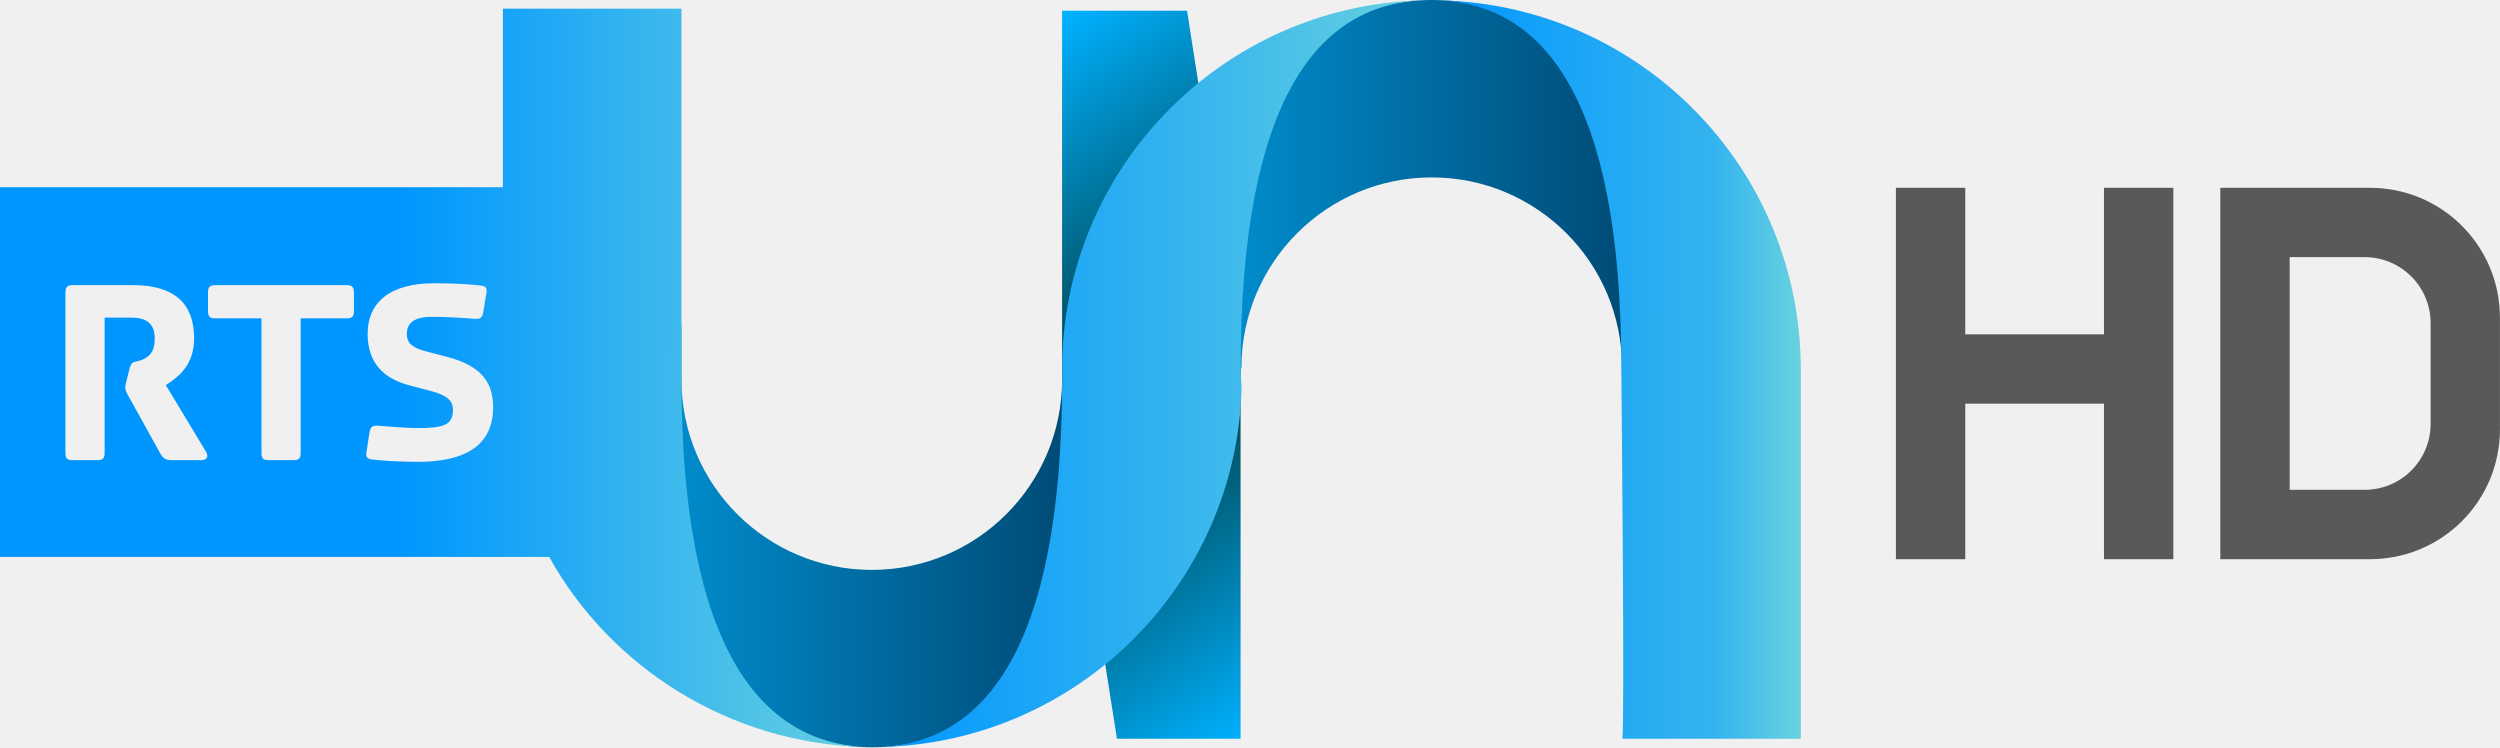
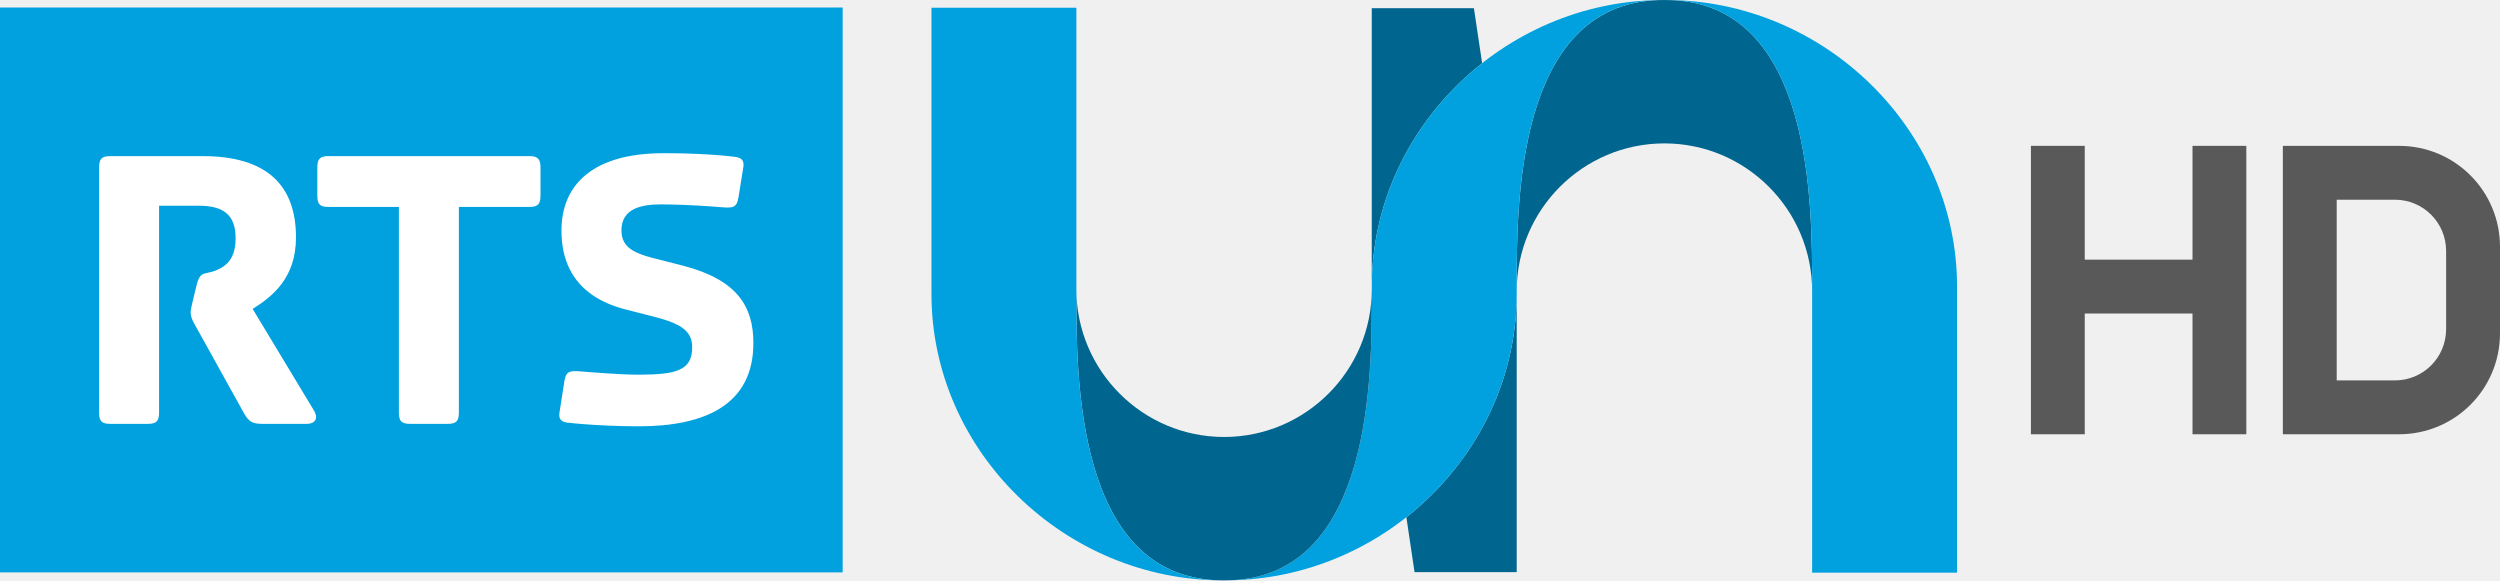
- <svg xmlns="http://www.w3.org/2000/svg" xmlns:xlink="http://www.w3.org/1999/xlink" height="179.35" width="600" version="1.1">
-   <defs>
-     <linearGradient id="linearGradient3021" y2="618.28" gradientUnits="userSpaceOnUse" x2="1267.7" gradientTransform="matrix(0.1290322,0,0,0.1290322,4.580645,4.935531)" y1="79.202" x1="902.05">
-       <stop stop-color="#00b1ff" offset="0" />
-       <stop stop-color="#003332" offset="0.5" />
-       <stop stop-color="#00b1ff" offset="1" />
-     </linearGradient>
-     <linearGradient id="linearGradient3018" y2="501.5" xlink:href="#linearGradient3915" gradientUnits="userSpaceOnUse" x2="1031.8" gradientTransform="matrix(0.1290322,0,0,0.1290322,4.580645,4.935531)" y1="501.5" x1="597" />
-     <linearGradient id="linearGradient3915" x1="0" x2="1" y1="0" y2="0">
-       <stop stop-color="#0092d4" offset="0" />
-       <stop stop-color="#00446d" offset="1" />
-     </linearGradient>
-     <linearGradient id="linearGradient3015" y2="199.5" xlink:href="#linearGradient3915" gradientUnits="userSpaceOnUse" x2="1551.8" gradientTransform="matrix(0.1290322,0,0,0.1290322,4.580645,4.935531)" y1="199.5" x1="1117" />
-     <linearGradient id="linearGradient3103" y2="350.5" gradientUnits="userSpaceOnUse" y1="349.92" gradientTransform="matrix(0.1290322,0,0,0.1290322,4.580645,4.935531)" x2="1678" x1="375.39">
-       <stop stop-color="#0096ff" offset="0" />
-       <stop stop-color="#69d2df" offset="0.338" />
-       <stop stop-color="#0096ff" offset="0.338" />
-       <stop stop-color="#34b4ef" offset="0.556" />
-       <stop stop-color="#69d2df" offset="0.735" />
-       <stop stop-color="#0096ff" offset="0.735" />
-       <stop stop-color="#34b4ef" offset="0.939" />
-       <stop stop-color="#69d2df" offset="1" />
-     </linearGradient>
-   </defs>
-   <g transform="matrix(2,0,0,2,-10,-10.64526)">
-     <path d="m232.51,27.858,0,44.566,8.322,0,0-18.658,16.645,0,0,18.658,8.322,0,0-44.566-8.322,0,0,17.585-16.645,0,0-17.585-8.322,0zm38.928,0,0,44.566,17.945,0c8.649,0,15.613-6.964,15.613-15.613v-13.339c0-8.649-6.964-15.613-15.613-15.613h-17.945zm8.322,8.322,8.985,0c4.393,0,7.928,3.535,7.928,7.928v12.064c0,4.393-3.535,7.928-7.928,7.928h-8.985v-27.921z" fill="#595959" />
-     <path fill="url(#linearGradient3021)" d="m132.45,6.613,14.999,0,6.42,41.29,0,46.064-14.834,0-6.585-41.806z" />
-     <path fill="url(#linearGradient3018)" d="m86.774,44.29c-3.25,5.245-5.161,11.672-5.161,18.597,0,17.736,12.536,32.113,28,32.113s28-14.377,28-32.113c0-6.925,0.841-11.7-2.409-16.945l-2.752,4.929c0,12.613-10.225,22.839-22.839,22.839-12.613,0-22.839-10.225-22.839-22.839z" />
-     <path fill="url(#linearGradient3015)" d="m199.65,56.032c3.25-5.245,5.161-11.672,5.161-18.597,0-17.736-12.536-32.113-28-32.113s-28,14.377-28,32.113c0,6.925-0.841,11.7,2.409,16.945l2.752-4.929c0-12.613,10.225-22.839,22.839-22.839,12.613,0,22.839,10.225,22.839,22.839z" />
-     <path fill="url(#linearGradient3103)" d="m175.47,5.368c-23.873,0.692-43.017,20.236-43.017,44.277,0,0.345,0.015,0.693,0.022,1.036h-0.022c0.001,0.065,0,0.115,0,0.18,0,32.729-9.572,43.429-21.61,44.097,23.578-0.612,42.588-19.607,43.152-43.197-0.076-0.759-0.113-1.54-0.113-2.318,0-32.725,9.551-43.404,21.587-44.075zm2.476,0c12.038,0.669,21.61,11.346,21.61,44.075,0,0,0.444,44.261,0.113,44.525h21.43v-44.322c0-24.085-19.218-43.653-43.152-44.277zm-112.6,0.99v21.43h-60.349v44.367h65.909c7.365,13.266,21.58,22.336,37.731,22.803-12.055-0.671-21.861-11.372-21.861-44.097v-44.502h-21.43zm-8.239,32.955c2.644,0,4.749,0.162,5.695,0.293,0.425,0.065,0.651,0.276,0.585,0.765l-0.405,2.431c-0.131,0.72-0.345,0.829-1.193,0.765-0.816-0.067-2.883-0.225-4.907-0.225-1.502,0-3.061,0.328-3.061,2.026,0,1.208,0.755,1.715,2.386,2.139l2.409,0.63c4.308,1.109,5.56,3.237,5.56,6.078,0,4.832-3.792,6.528-8.982,6.528-2.318,0-4.703-0.162-5.65-0.293-0.424-0.065-0.649-0.275-0.585-0.765l0.383-2.499c0.129-0.72,0.368-0.831,1.216-0.765,0.816,0.065,3.197,0.27,4.569,0.27,3.002,0,4.232-0.333,4.232-2.161,0-1.24-0.845-1.819-2.836-2.341l-2.411-0.63c-3.167-0.815-4.997-2.804-4.997-6.168,0-3.721,2.606-6.078,7.991-6.078zm-43.399,0.225,7.271,0c5.028,0,7.316,2.291,7.316,6.37,0,3.166-1.799,4.616-3.399,5.628l4.772,7.901c0.522,0.818-0.037,1.103-0.495,1.103h-3.557c-0.782,0-1.047-0.232-1.373-0.788l-3.872-6.978c-0.229-0.393-0.338-0.665-0.338-0.99,0-0.129,0.037-0.329,0.135-0.72l0.338-1.351c0.293-1.242,0.609-0.823,1.553-1.216,0.752-0.326,1.508-0.858,1.508-2.521,0-1.829-0.945-2.544-2.904-2.544h-3.106v16.23c0,0.656-0.201,0.878-0.855,0.878h-2.994c-0.651,0-0.855-0.222-0.855-0.878v-19.224c0-0.653,0.204-0.9,0.855-0.9zm17.108,0,15.802,0c0.654,0,0.855,0.248,0.855,0.9v2.206c0,0.653-0.201,0.878-0.855,0.878h-5.537v16.14c0,0.654-0.201,0.878-0.855,0.878h-3.016c-0.653,0-0.833-0.224-0.833-0.878v-16.14h-5.56c-0.654,0-0.855-0.225-0.855-0.878v-2.206c0-0.653,0.201-0.9,0.855-0.9z" />
+ <svg xmlns="http://www.w3.org/2000/svg" height="139.29" viewBox="0 0 600 139.285" width="600" version="1.1">
+   <path stroke-width="1.553" fill="#595959" d="m487.42 35.002v69.218h12.92v-28.978h25.86v28.978h12.92v-69.218h-12.92v27.313h-25.86v-27.313z" />
+   <path stroke-width="1.553" fill="#595959" d="m547.88 35.003v69.217h27.87c13.43 0 24.25-10.815 24.25-24.249v-20.717c0-13.434-10.82-24.251-24.25-24.251zm12.93 12.925h13.95c6.82 0 12.31 5.491 12.31 12.314v18.737c0 6.824-5.49 12.315-12.31 12.315h-13.95z" />
+   <g stroke-width="1.33">
+     <path d="m0 137.37h202.24v-135.57h-202.24z" fill="#00a1de" />
+     <path d="m153.36 102.31c-5 0-10.04-0.25-13.62-0.54-1.52-0.12-2.81-0.25-3.68-0.36-1.31-0.2-2-0.8-1.8-2.295l0.47-3.02 0.73-4.676c0.15-0.816 0.33-1.366 0.65-1.738 0 0 0.01-0.005 0.01-0.01 0.06-0.069 0.14-0.121 0.21-0.178 0.05-0.04 0.09-0.092 0.15-0.125 0.03-0.016 0.06-0.022 0.08-0.03 0.55-0.292 1.35-0.316 2.6-0.218 2.5 0.206 9.79 0.802 13.99 0.802 9.18 0 12.98-1.009 12.98-6.593 0-2.374-1.02-3.969-3.26-5.223-1.36-0.748-3.15-1.376-5.44-1.973l-7.38-1.891c-3.01-0.78-5.63-1.909-7.81-3.4-4.82-3.304-7.49-8.406-7.49-15.499 0-11.379 8-18.58 24.49-18.58 4.04 0 7.66 0.125 10.64 0.302 1.72 0.104 3.2 0.224 4.45 0.343 0.9 0.088 1.69 0.177 2.3 0.265 0.25 0.036 0.46 0.109 0.66 0.177 0.06 0.021 0.13 0.03 0.19 0.052 0.03 0.016 0.05 0.046 0.08 0.062 0.43 0.213 0.74 0.535 0.84 1.039 0.06 0.27 0.07 0.592 0.02 0.967l-0.62 3.871-0.58 3.611c-0.1 0.556-0.22 0.987-0.38 1.319-0.14 0.276-0.31 0.473-0.51 0.624-0.05 0.036-0.09 0.083-0.13 0.115-0.02 0.005-0.03 0.005-0.04 0.01-0.54 0.311-1.36 0.338-2.63 0.234-2.5-0.197-8.79-0.701-14.99-0.701-4.59 0-9.39 0.993-9.39 6.199 0 2.281 0.88 3.761 2.73 4.868 1.15 0.686 2.65 1.232 4.57 1.73l1.83 0.468 5.55 1.418c13.2 3.399 16.98 9.896 16.98 18.599 0.01 14.779-11.59 19.975-27.45 19.975m-23.64-55.35c0 2.006-0.62 2.701-2.61 2.701h-16.98v49.35c0 2.009-0.61 2.709-2.61 2.709h-9.181c-2.006 0-2.603-0.7-2.603-2.709v-49.35h-16.975c-2.011 0-2.603-0.695-2.603-2.701v-6.797c0-1.044 0.172-1.731 0.618-2.151 0.401-0.379 1.029-0.545 1.985-0.545h48.349c0.95 0 1.58 0.166 1.98 0.55 0.45 0.421 0.63 1.102 0.63 2.146zm-55.993 54.76h-10.901c-2.145 0-3.008-0.58-3.886-1.924-0.099-0.149-0.197-0.305-0.302-0.477l-3.876-6.983-7.997-14.407c-0.411-0.693-0.675-1.248-0.831-1.789-0.114-0.395-0.182-0.78-0.182-1.199 0-0.327 0.078-0.803 0.254-1.6 0.041-0.187 0.082-0.372 0.139-0.602l1.009-4.197c0.302-1.274 0.623-1.949 1.013-2.358 0.78-0.816 1.856-0.535 3.783-1.33 0.93-0.406 1.85-0.919 2.63-1.71 1.142-1.163 1.968-2.946 1.968-5.99 0-5.591-2.905-7.788-8.9-7.788h-9.471v49.65c0 2.004-0.619 2.704-2.619 2.704h-9.197c-1.169 0-1.844-0.25-2.213-0.86-0.254-0.42-0.363-1.023-0.363-1.844v-58.853c0-0.925 0.136-1.564 0.472-1.99 0.39-0.493 1.044-0.706 2.104-0.706h22.29c15.39 0 22.383 6.999 22.383 19.489 0 9.689-5.502 14.091-10.396 17.187l3.898 6.457 10.687 17.711c0.649 0.998 0.747 1.729 0.561 2.269-0.275 0.8-1.215 1.14-2.057 1.14" fill="#fff" />
+     <path d="m401.05 0.027c-0.53-0.016-1.06-0.027-1.59-0.027-0.47 3.3e-7 -0.93 0.011-1.39 0.021-34.33 1.049-34.06 49.541-34.06 68.859v0.977c0-19.546 15.91-35.444 35.45-35.444s35.45 15.904 35.45 35.449v-0.983c0-19.281 0.27-67.632-33.86-68.853z" fill="#00668f" />
+     <path d="m399.61 0c35.58-0.104 35.3 49.329 35.3 68.88v68.55h34.78v-68.659c0-37.923-32.16-68.88-70.08-68.771z" fill="#00a1de" />
+     <path d="m329.26 66.641c0.01-0.275 0.02-0.556 0.04-0.831 0.9-20.429 11.13-38.604 26.41-50.648l-1.97-13.192h-24.52v66.178c0-0.227 0.01-0.457 0.02-0.686 0.01-0.275 0.01-0.545 0.02-0.821z" fill="#00668f" />
+     <path d="m363.98 72.663c-0.01 0.259-0.03 0.525-0.03 0.785-0.91 20.439-11.13 38.622-26.42 50.682l1.96 13.18h24.52v-66.18c0 0.229-0.01 0.453-0.01 0.676-0.01 0.285-0.02 0.571-0.02 0.857z" fill="#00668f" />
+     <path d="m398.41 0.011c-37.53 0.379-69.18 31.138-69.18 68.76v1.635c0 19.379 0.28 68.134-34.4 68.864 37.53-0.37 69.18-31.13 69.18-68.761v-1.629c0-19.385-0.28-68.142 34.4-68.869z" fill="#00a1de" />
+     <path d="m329.23 70.408v-0.987c0 19.552-15.91 35.449-35.45 35.449s-35.45-15.897-35.45-35.449v0.987c0 19.276-0.27 67.612 33.85 68.852 0.53 0.01 1.06 0.03 1.6 0.03 0.47 0 0.93-0.01 1.39-0.03 34.33-1.04 34.06-49.535 34.06-68.852z" fill="#00668f" />
+     <path d="m293.63 139.28c-35.59 0.11-35.3-49.321-35.3-68.872v-68.558h-34.78v68.662c0 37.928 32.16 68.888 70.08 68.768z" fill="#00a1de" />
  </g>
</svg>
